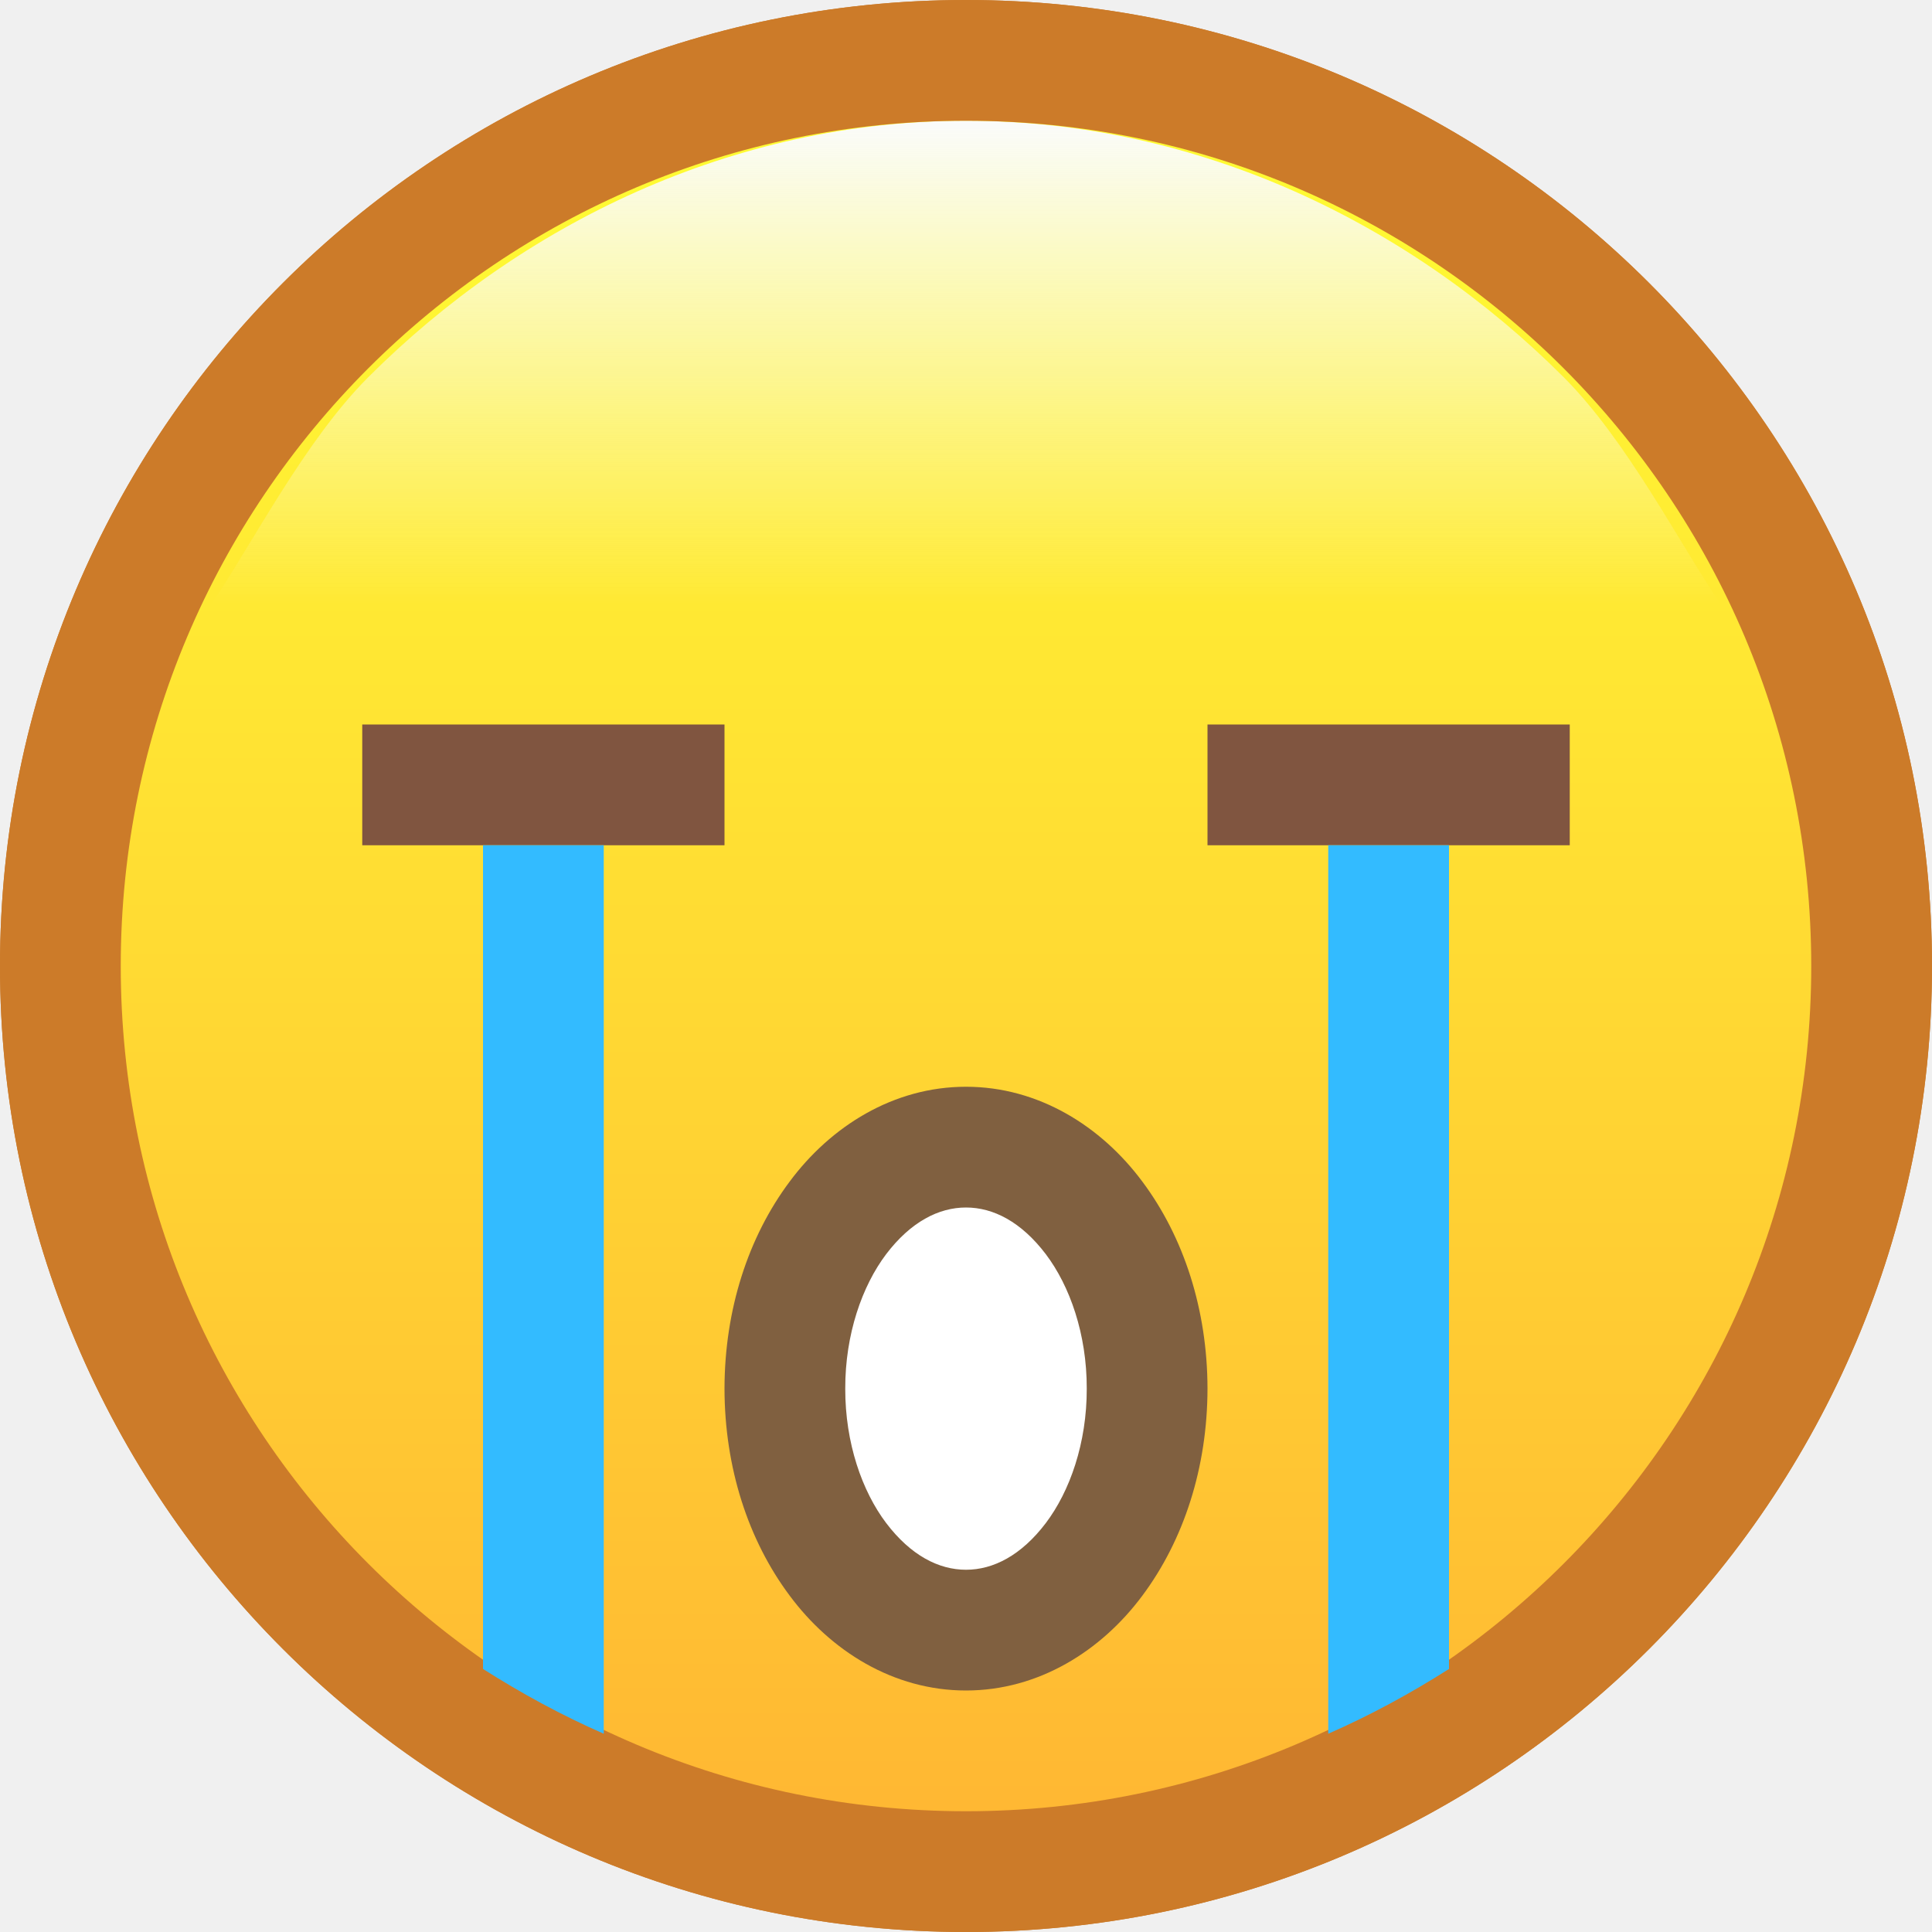
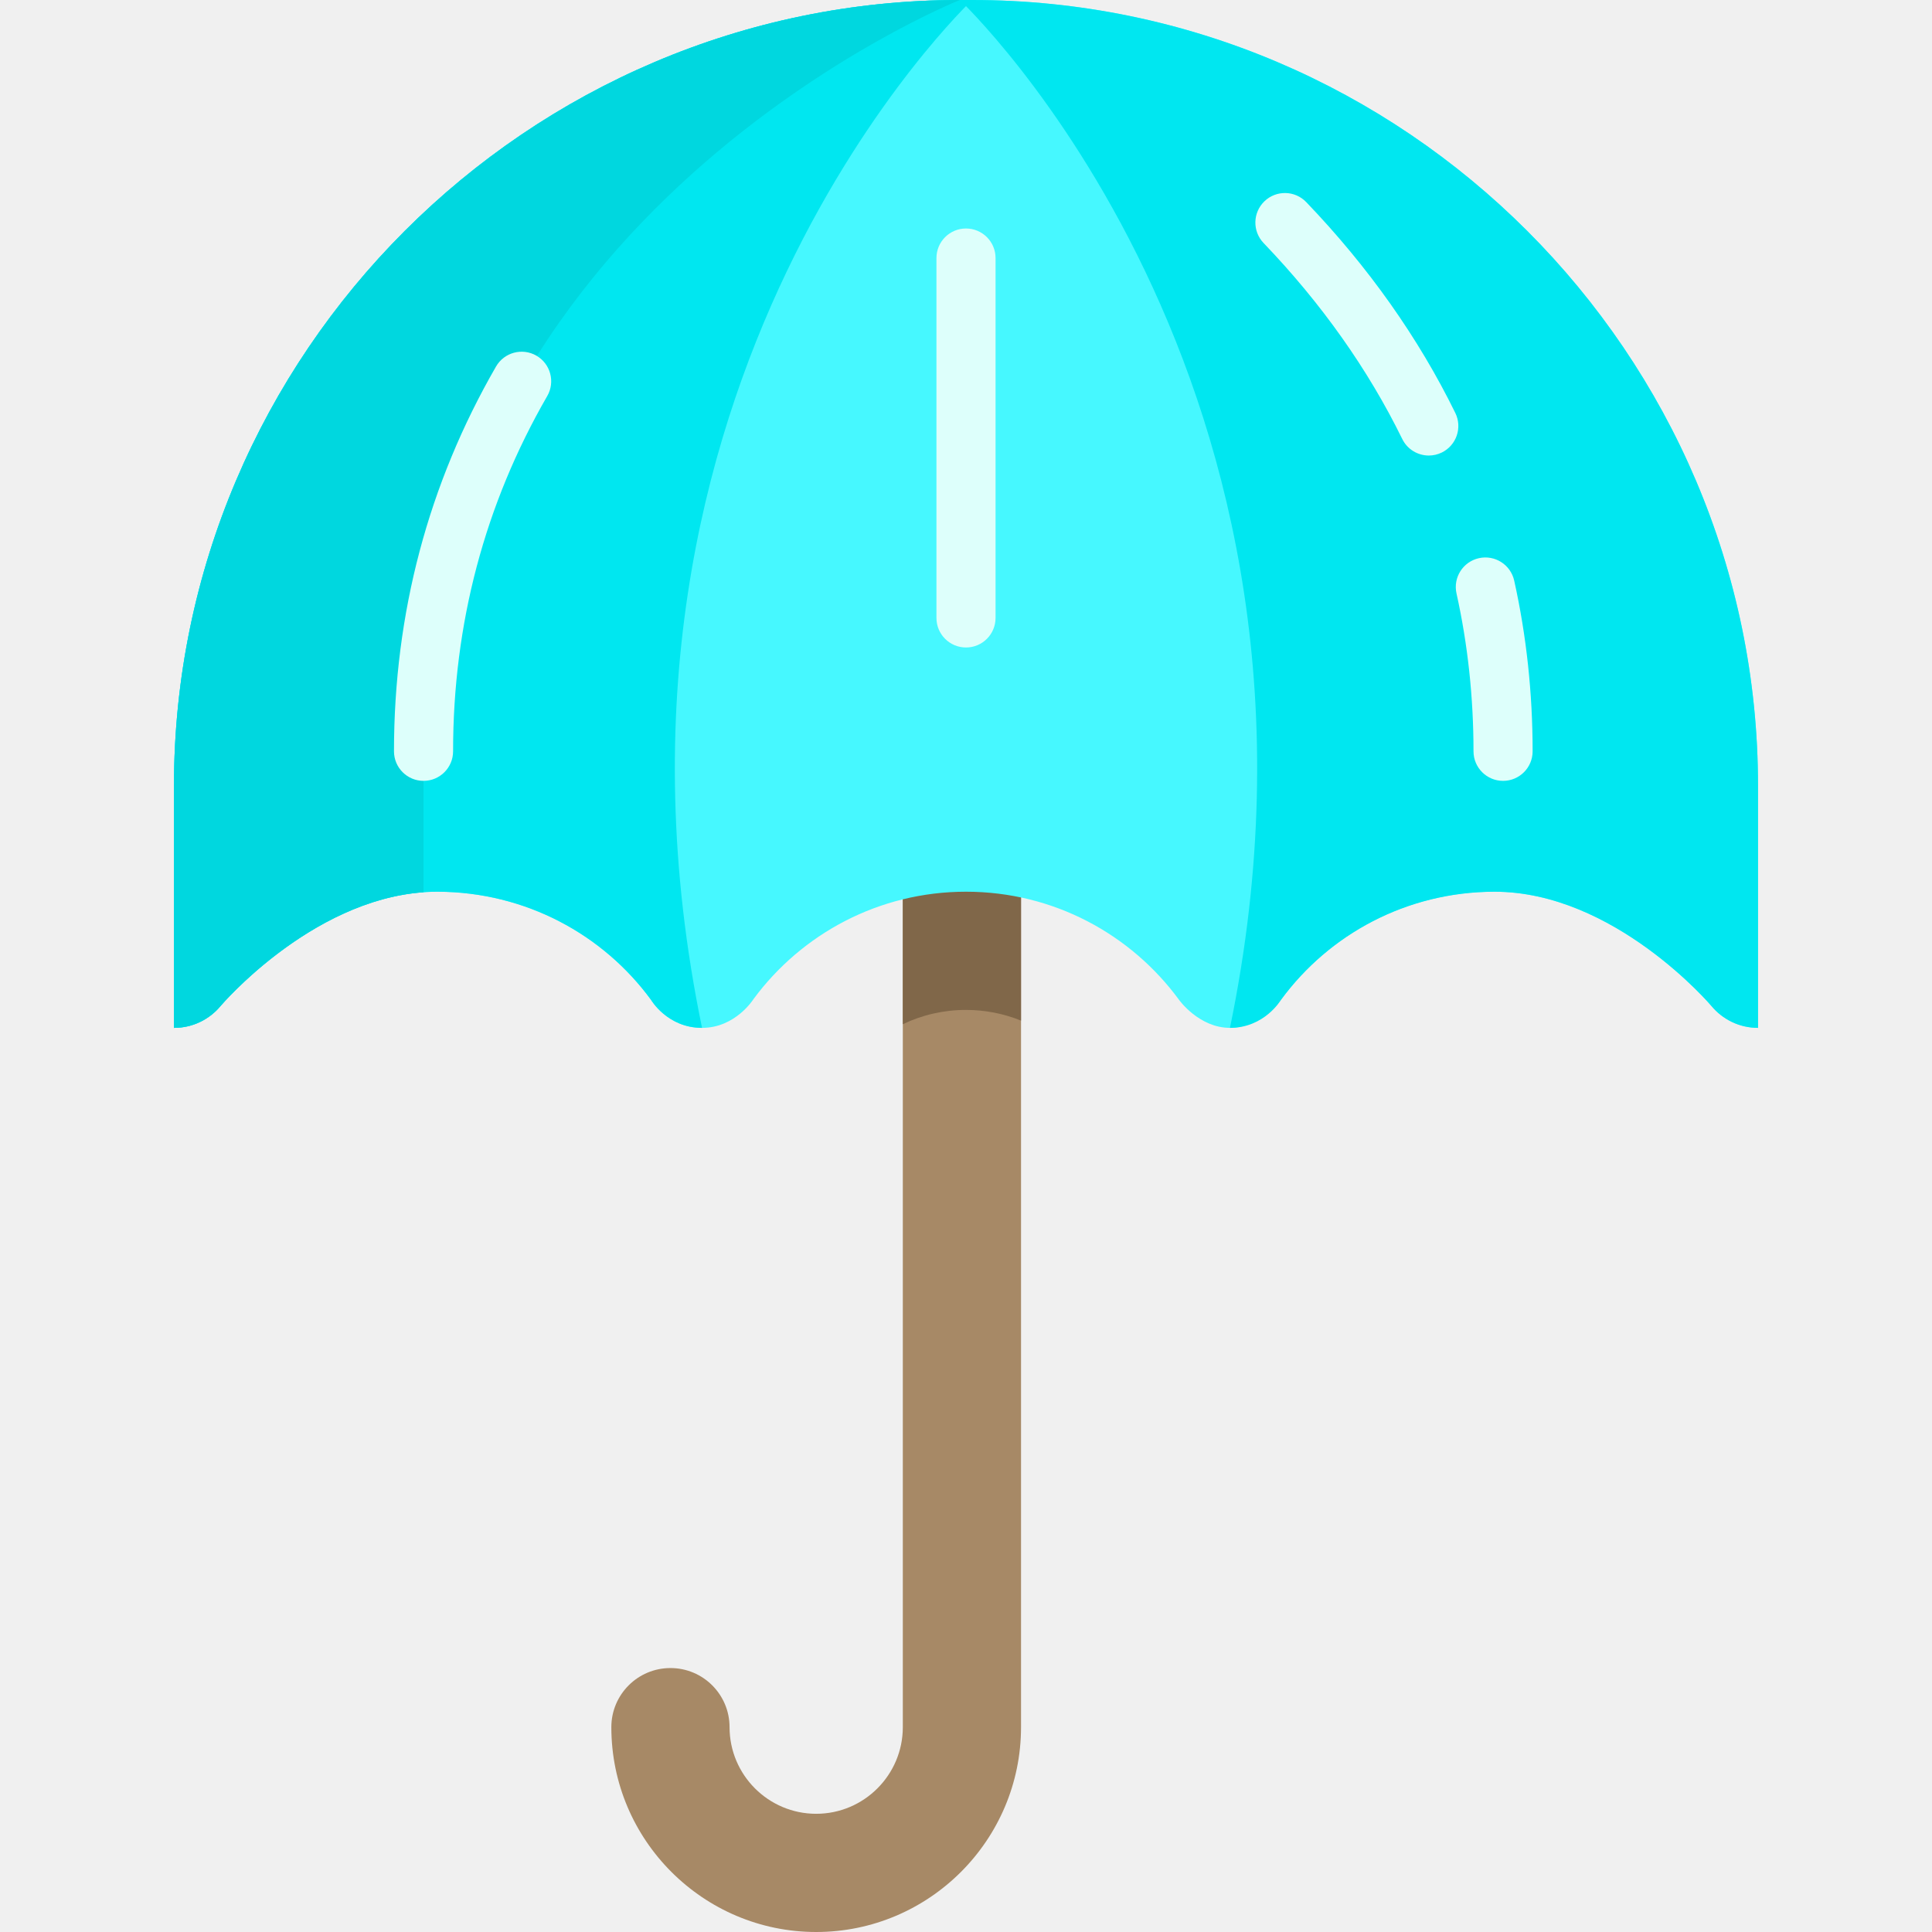
<svg xmlns="http://www.w3.org/2000/svg" version="1.1" id="Layer_1" x="0px" y="0px" viewBox="0 0 512 512" style="enable-background:new 0 0 512 512;" xml:space="preserve">
-   <linearGradient id="SVGID_1_" gradientUnits="userSpaceOnUse" x1="-29.938" y1="613.312" x2="-29.938" y2="643.312" gradientTransform="matrix(16 0 0 -16 735 10309)">
-     <stop offset="0" style="stop-color:#FFB533" />
-     <stop offset="1" style="stop-color:#FFFF33" />
-   </linearGradient>
-   <circle style="fill:url(#SVGID_1_);" cx="256" cy="256" r="240" />
-   <path id="SVGCleanerId_0" style="fill:#CC7B29;" d="M256,0C114.608,0,0,114.608,0,256s114.608,255.984,256,256  c141.392,0,255.984-114.608,256-256C511.984,114.608,397.392,0,256,0z M414.384,414.384c-40.576,40.56-96.48,65.6-158.384,65.616  c-61.904-0.016-117.808-25.056-158.4-65.616C57.04,373.808,32,317.904,32,256S57.04,138.192,97.6,97.6  C138.192,57.04,194.096,32,256,32s117.808,25.04,158.384,65.6c40.56,40.592,65.6,96.496,65.616,158.4  C479.984,317.904,454.944,373.808,414.384,414.384z" />
+   <path style="fill:#A78966;" d="M216.297,512c-29.933,0-54.285-24.352-54.285-54.285c0-8.651,7.013-15.664,15.664-15.664  c8.651,0,15.664,7.013,15.664,15.664c0,12.659,10.298,22.958,22.958,22.958s22.958-10.298,22.958-22.958V162.401  c0-8.651,7.013-15.664,15.664-15.664s15.664,7.013,15.664,15.664v295.314C270.581,487.648,246.229,512,216.297,512z" />
+   <path style="fill:#806749;" d="M254.917,146.738c-8.651,0-15.664,7.013-15.664,15.664v109.028c5.13-2.466,10.816-3.791,16.746-3.791  c5.112,0,10.035,0.989,14.582,2.836V162.401C270.581,153.751,263.569,146.738,254.917,146.738z" />
+   <path style="fill:#46F8FF;" d="M257.631,0h-3.263C139.824,0,46.106,93.718,46.106,208.263v64.134c4.977,0,9.423-2.267,12.366-5.824  c0,0,25.79-30.395,57.599-30.261c23.189,0.097,43.733,11.289,56.464,28.664c0,0,4.318,7.421,13.513,7.421  c8.905,0,13.651-7.649,13.651-7.649c12.743-17.246,33.212-28.436,56.301-28.436c23.19,0,43.733,11.289,56.464,28.664  c0,0,5.276,7.421,13.513,7.421c7.948,0,13.651-7.649,13.651-7.649c12.743-17.246,33.212-28.436,56.301-28.436  c32.065,0,57.599,30.261,57.599,30.261c2.943,3.557,7.389,5.824,12.366,5.824v-64.134C465.894,93.718,372.176,0,257.631,0z" />
  <g>
-     <polyline style="fill:#805540;" points="96,224 192,224 192,192 96,192  " />
-     <polyline style="fill:#805540;" points="320,224 416,224 416,192 320,192  " />
+     <path style="fill:#00E7F0;" d="M257.631,0h-3.263C139.824,0,46.106,93.718,46.106,208.263v64.134c4.977,0,9.423-2.267,12.366-5.824   c0,0,25.791-30.395,57.599-30.261c23.189,0.097,43.733,11.289,56.464,28.664c0,0,4.318,7.421,13.513,7.421   C150.563,100.828,257.631,0,257.631,0z" />
+     <path style="fill:#00E7F0;" d="M254.368,0h3.263c114.545,0,208.263,93.718,208.263,208.263v64.134   c-4.977,0-9.423-2.267-12.366-5.824c0,0-25.791-30.395-57.599-30.261c-23.189,0.097-43.733,11.289-56.464,28.664   c0,0-4.318,7.421-13.513,7.421C361.437,100.828,254.368,0,254.368,0z" />
  </g>
-   <ellipse style="fill:#FFFFFF;" cx="256" cy="368" rx="48" ry="64" />
-   <path id="SVGCleanerId_1" style="fill:#806040;" d="M302.736,313.136C291.872,298.512,275.248,288,256,288  c-19.264,0-35.872,10.512-46.736,25.136C198.256,327.856,192.032,347.088,192,368c0.032,20.912,6.256,40.128,17.264,54.848  C220.128,437.488,236.736,448,256,448c19.248,0,35.872-10.512,46.736-25.136C313.728,408.128,319.968,388.912,320,368  C319.968,347.088,313.728,327.856,302.736,313.136z M277.136,403.648C270.64,412.192,263.248,416,256,416  c-7.248,0-14.64-3.808-21.136-12.352C228.48,395.216,223.968,382.432,224,368c-0.032-14.432,4.48-27.216,10.864-35.664  C241.36,323.808,248.752,320,256,320c7.248,0,14.64,3.808,21.136,12.352C283.52,340.784,288.032,353.568,288,368  C288.032,382.432,283.52,395.216,277.136,403.648z" />
-   <path id="SVGCleanerId_2" style="fill:#33BBFF;" d="M160,224h-32v218.288c10.192,6.48,20.832,12.272,32,17.168V224z" />
-   <path id="SVGCleanerId_3" style="fill:#33BBFF;" d="M352,224h32v218.288c-10.192,6.48-20.832,12.272-32,17.168V224z" />
-   <linearGradient id="SVGID_2_" gradientUnits="userSpaceOnUse" x1="-29.938" y1="613.312" x2="-29.938" y2="643.312" gradientTransform="matrix(16 0 0 -16 735 10309)">
-     <stop offset="0" style="stop-color:#FFB533" />
-     <stop offset="1" style="stop-color:#FFFF33" />
-   </linearGradient>
-   <circle style="fill:url(#SVGID_2_);" cx="256" cy="256" r="240" />
-   <linearGradient id="SVGID_3_" gradientUnits="userSpaceOnUse" x1="-29.938" y1="634.312" x2="-29.938" y2="642.312" gradientTransform="matrix(16 0 0 -16 735 10309)">
-     <stop offset="0" style="stop-color:#FAFBFB;stop-opacity:0" />
-     <stop offset="1" style="stop-color:#FAFBFB" />
-   </linearGradient>
-   <path style="fill:url(#SVGID_3_);" d="M256,32c-61.904,0-117.808,27.392-158.4,67.952C80.816,116.736,66.896,144,56.096,160h399.792  c-10.8-16-24.72-43.248-41.504-60.048C373.808,59.392,317.904,32,256,32z" />
+   <path style="fill:#00D7DF;" d="M254.368,0C139.824,0,46.106,93.718,46.106,208.263v64.134c4.977,0,9.423-2.267,12.366-5.824  c0,0,23.748-27.966,53.77-30.114v-37.355C112.242,56.706,254.368,0,254.368,0z" />
  <g>
-     <path id="SVGCleanerId_0_1_" style="fill:#CC7B29;" d="M256,0C114.608,0,0,114.608,0,256s114.608,255.984,256,256   c141.392,0,255.984-114.608,256-256C511.984,114.608,397.392,0,256,0z M414.384,414.384c-40.576,40.56-96.48,65.6-158.384,65.616   c-61.904-0.016-117.808-25.056-158.4-65.616C57.04,373.808,32,317.904,32,256S57.04,138.192,97.6,97.6   C138.192,57.04,194.096,32,256,32s117.808,25.04,158.384,65.6c40.56,40.592,65.6,96.496,65.616,158.4   C479.984,317.904,454.944,373.808,414.384,414.384z" />
-   </g>
-   <g>
-     <polyline style="fill:#805540;" points="96,224 192,224 192,192 96,192  " />
-     <polyline style="fill:#805540;" points="320,224 416,224 416,192 320,192  " />
-   </g>
-   <ellipse style="fill:#FFFFFF;" cx="256" cy="368" rx="48" ry="64" />
-   <g>
-     <path id="SVGCleanerId_1_1_" style="fill:#806040;" d="M302.736,313.136C291.872,298.512,275.248,288,256,288   c-19.264,0-35.872,10.512-46.736,25.136C198.256,327.856,192.032,347.088,192,368c0.032,20.912,6.256,40.128,17.264,54.848   C220.128,437.488,236.736,448,256,448c19.248,0,35.872-10.512,46.736-25.136C313.728,408.128,319.968,388.912,320,368   C319.968,347.088,313.728,327.856,302.736,313.136z M277.136,403.648C270.64,412.192,263.248,416,256,416   c-7.248,0-14.64-3.808-21.136-12.352C228.48,395.216,223.968,382.432,224,368c-0.032-14.432,4.48-27.216,10.864-35.664   C241.36,323.808,248.752,320,256,320c7.248,0,14.64,3.808,21.136,12.352C283.52,340.784,288.032,353.568,288,368   C288.032,382.432,283.52,395.216,277.136,403.648z" />
-   </g>
-   <g>
-     <path id="SVGCleanerId_2_1_" style="fill:#33BBFF;" d="M160,224h-32v218.288c10.192,6.48,20.832,12.272,32,17.168V224z" />
-   </g>
-   <g>
-     <path id="SVGCleanerId_3_1_" style="fill:#33BBFF;" d="M352,224h32v218.288c-10.192,6.48-20.832,12.272-32,17.168V224z" />
+     <path style="fill:#DDFFFB;" d="M112.242,206.936c-4.325,0-7.832-3.507-7.832-7.832c0-36.569,9.101-70.878,27.048-101.979   c2.163-3.746,6.951-5.029,10.698-2.869c3.746,2.163,5.03,6.952,2.869,10.698c-16.557,28.689-24.952,60.366-24.952,94.149   C120.073,203.429,116.567,206.936,112.242,206.936z" />
+     <path style="fill:#DDFFFB;" d="M378.649,120.721c-2.895,0-5.678-1.611-7.038-4.386c-9.053-18.469-21.417-35.94-36.746-51.929   c-2.993-3.122-2.888-8.08,0.234-11.073c3.122-2.993,8.08-2.888,11.073,0.234c16.448,17.157,29.739,35.956,39.504,55.876   c1.904,3.884,0.299,8.575-3.585,10.48C380.982,120.463,379.806,120.721,378.649,120.721z" />
+     <path style="fill:#DDFFFB;" d="M398.327,206.936c-4.325,0-7.832-3.507-7.832-7.832c0-14.314-1.517-28.389-4.508-41.837   c-0.94-4.222,1.722-8.406,5.944-9.346c4.226-0.941,8.406,1.722,9.346,5.944c3.24,14.563,4.883,29.783,4.883,45.239   C406.159,203.429,402.652,206.936,398.327,206.936z" />
+     <path style="fill:#DDFFFB;" d="M256,171.59c-4.325,0-7.832-3.507-7.832-7.832V68.384c0-4.325,3.507-7.832,7.832-7.832   s7.832,3.507,7.832,7.832v95.374C263.832,168.083,260.325,171.59,256,171.59z" />
  </g>
  <g>
</g>
  <g>
</g>
  <g>
</g>
  <g>
</g>
  <g>
</g>
  <g>
</g>
  <g>
</g>
  <g>
</g>
  <g>
</g>
  <g>
</g>
  <g>
</g>
  <g>
</g>
  <g>
</g>
  <g>
</g>
  <g>
</g>
</svg>
